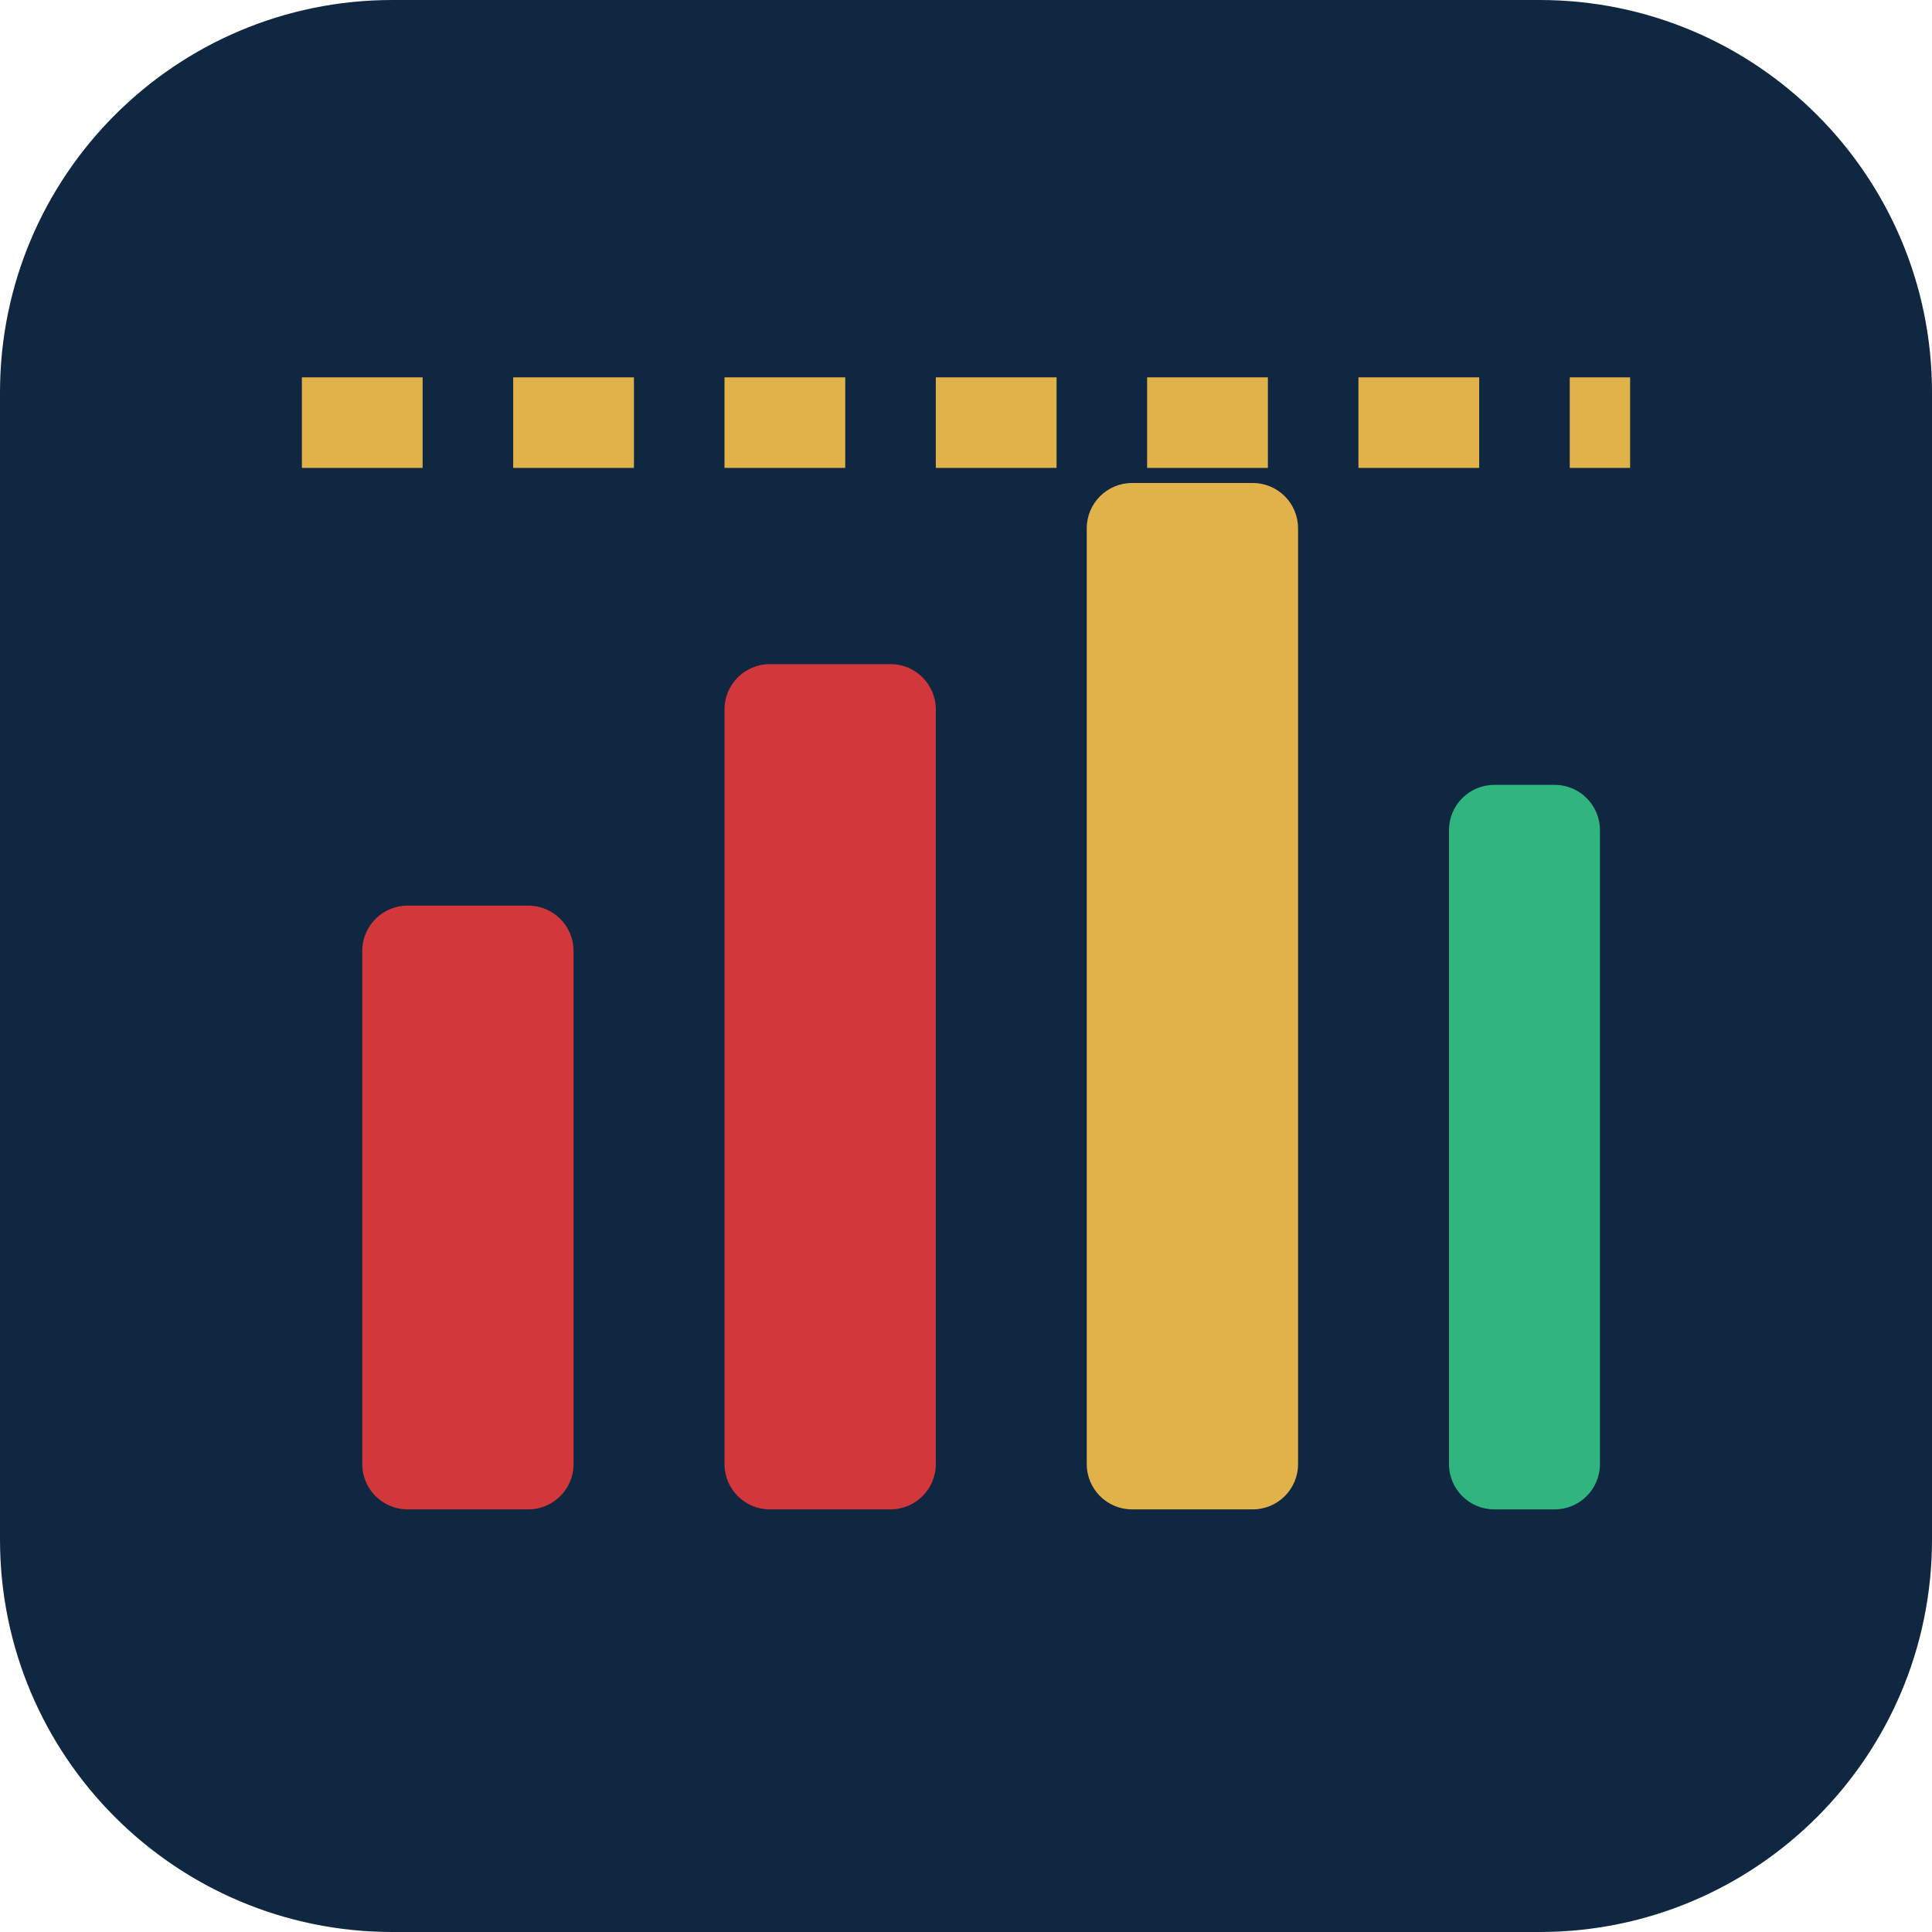
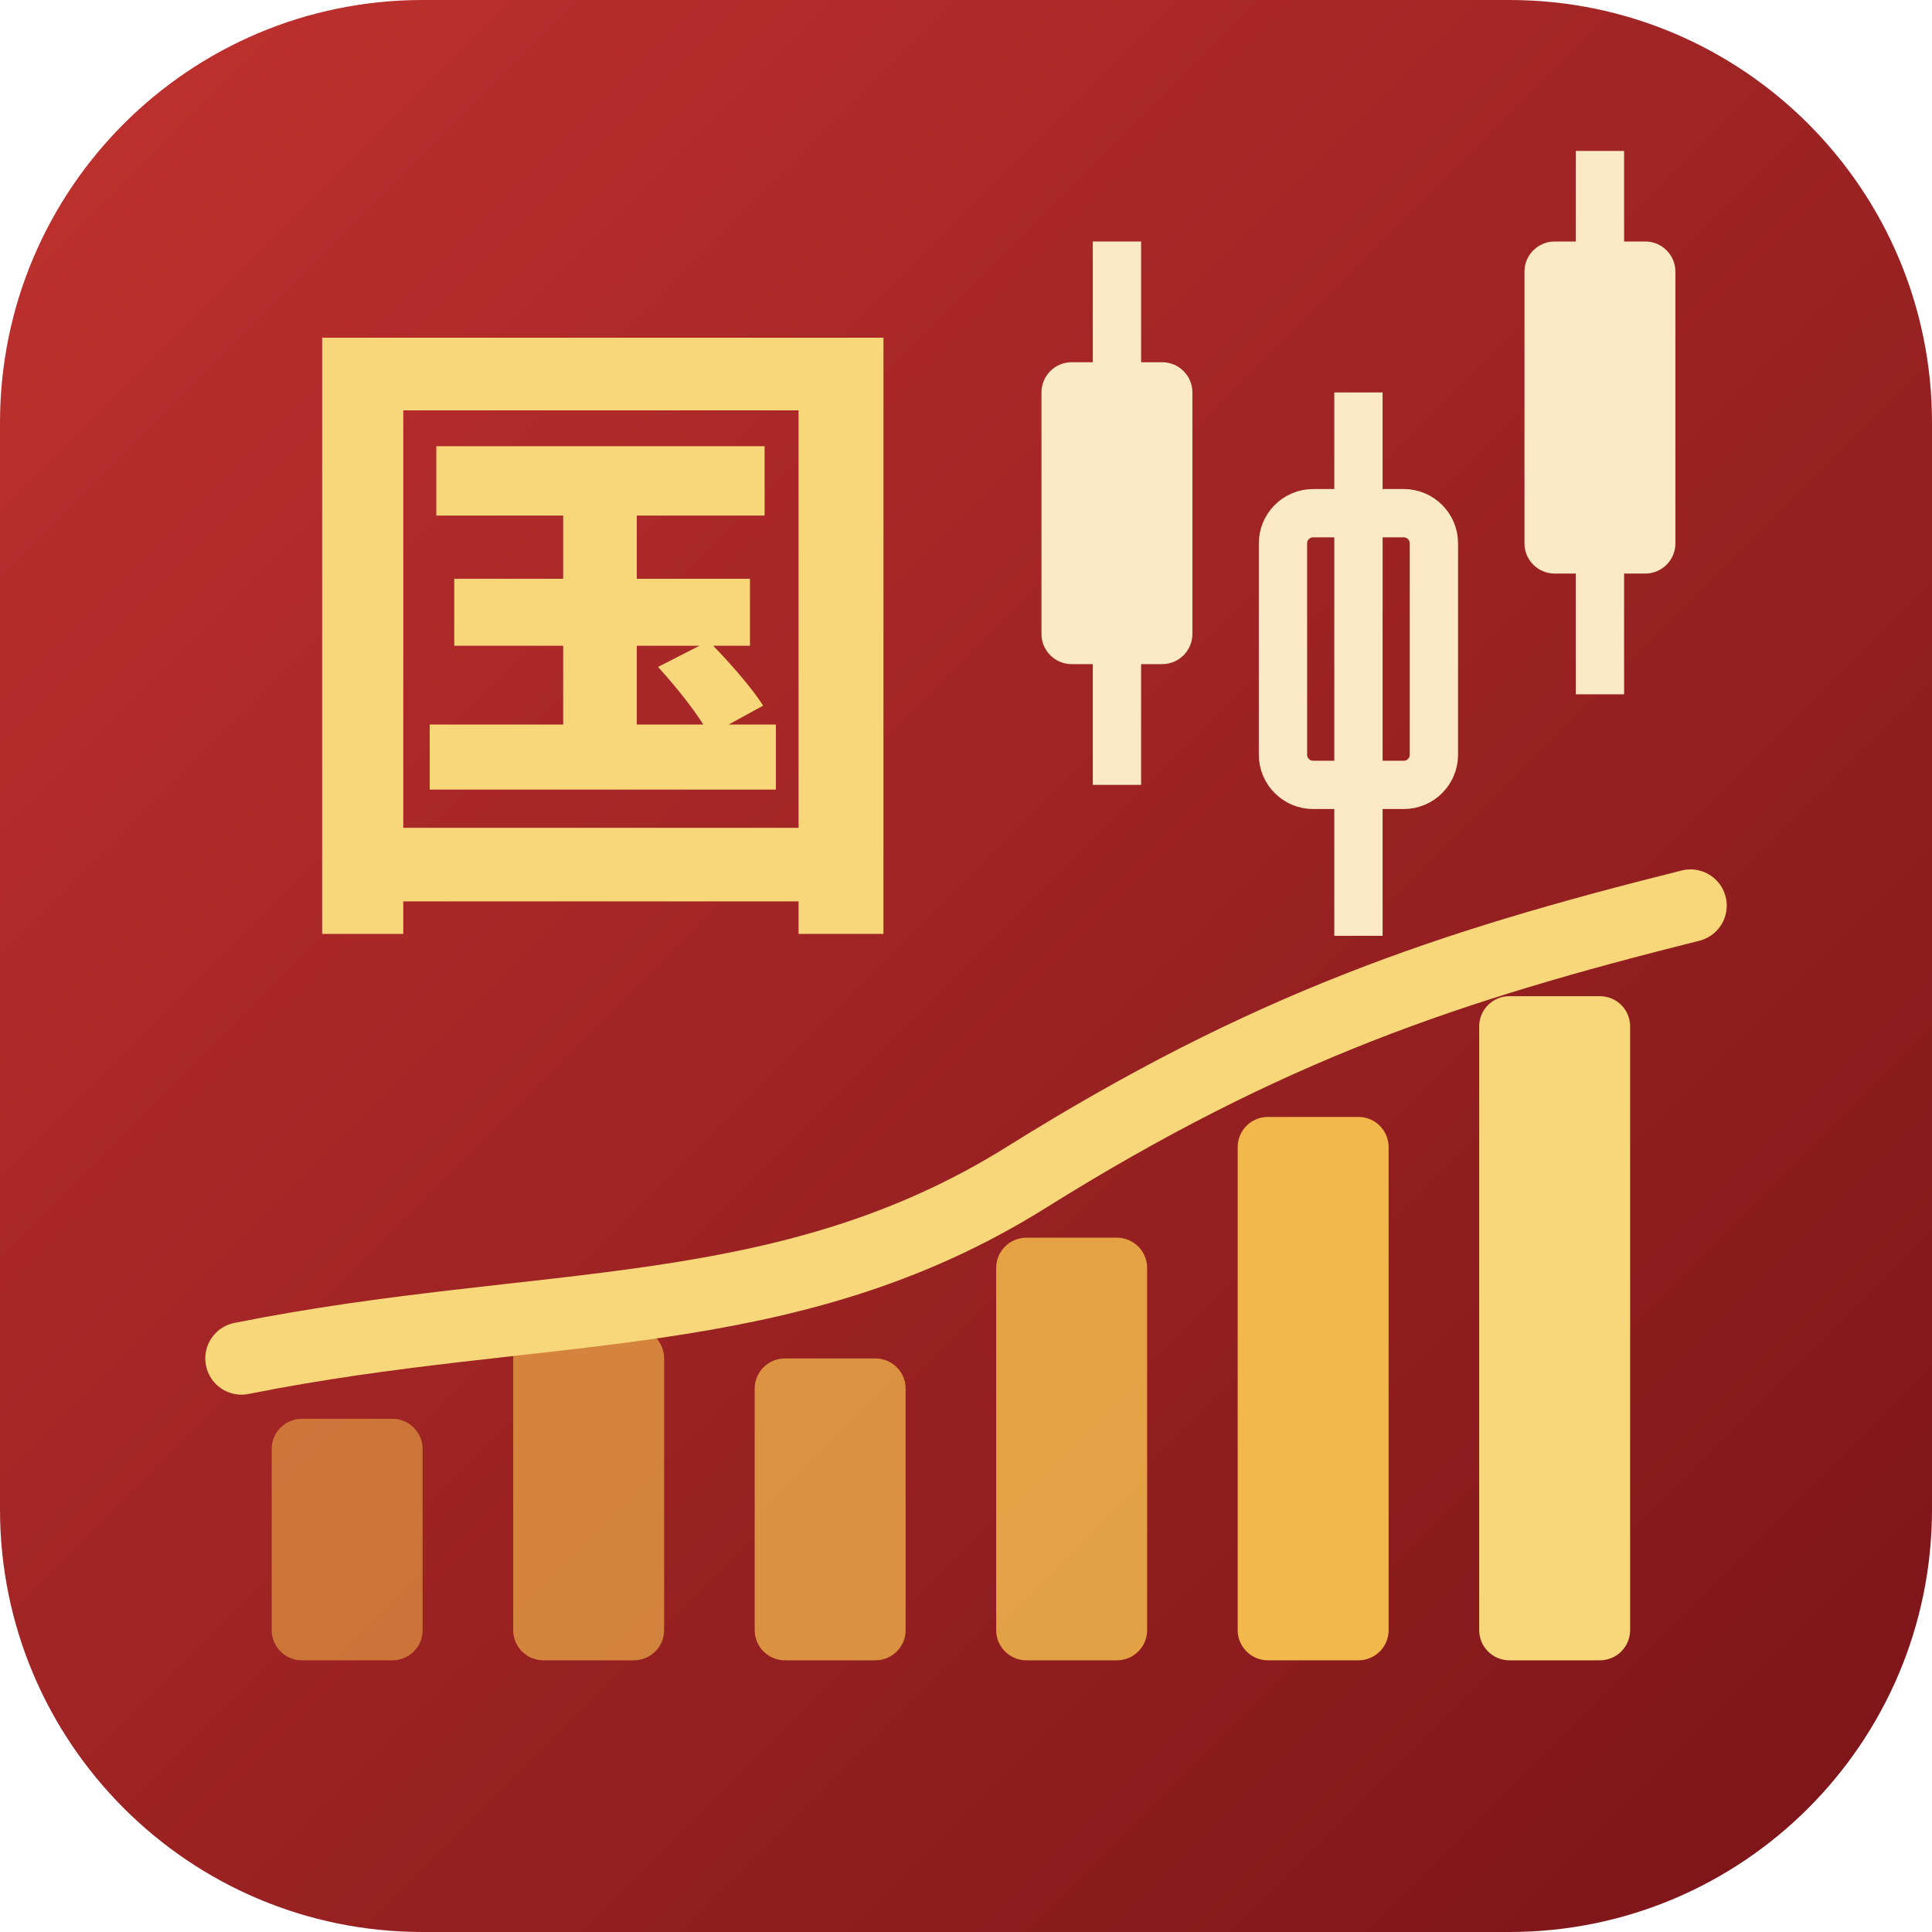
<svg xmlns="http://www.w3.org/2000/svg" width="1024" height="1024" viewBox="0 0 64 64">
-   <rect width="64" height="64" rx="13" fill="#0f2740" />
-   <rect x="12" y="30" width="7" height="20" rx="1.5" fill="#d1373b" />
-   <rect x="24" y="22" width="7" height="28" rx="1.5" fill="#d1373b" />
-   <rect x="36" y="16" width="7" height="34" rx="1.5" fill="#e2b24a" />
-   <rect x="48" y="26" width="5" height="24" rx="1.5" fill="#2fb57d" />
-   <path d="M10 14h44" stroke="#e2b24a" stroke-width="3" stroke-dasharray="4 3" />
+   <defs>
+     <linearGradient id="bg" x1="0" y1="0" x2="1" y2="1">
+       <stop offset="0" stop-color="#c0322f" />
+       <stop offset="1" stop-color="#7a1418" />
+     </linearGradient>
+   </defs>
+   <rect width="64" height="64" rx="14" fill="url(#bg)" />
+   <text x="9" y="29" font-family="PingFang SC, Hiragino Sans GB, sans-serif" font-weight="700" font-size="22" fill="#f7d77a">国</text>
+   <line x1="37" y1="8" x2="37" y2="26" stroke="#fbe9c6" stroke-width="1.6" />
+   <rect x="34.5" y="12" width="5" height="10" rx="1" fill="#fbe9c6" />
+   <line x1="45" y1="13" x2="45" y2="31" stroke="#fbe9c6" stroke-width="1.6" />
+   <rect x="42.5" y="17" width="5" height="9" rx="1" fill="none" stroke="#fbe9c6" stroke-width="1.6" />
+   <line x1="53" y1="5" x2="53" y2="23" stroke="#fbe9c6" stroke-width="1.6" />
+   <rect x="50.5" y="8" width="5" height="11" rx="1" fill="#fbe9c6" />
+   <rect x="9" y="47" width="5" height="8" rx="1" fill="#f2b84b" opacity=".55" />
+   <rect x="17" y="44" width="5" height="11" rx="1" fill="#f2b84b" opacity=".65" />
+   <rect x="25" y="45" width="5" height="10" rx="1" fill="#f2b84b" opacity=".75" />
+   <rect x="33" y="41" width="5" height="14" rx="1" fill="#f2b84b" opacity=".85" />
+   <rect x="41" y="37" width="5" height="18" rx="1" fill="#f2b84b" />
+   <rect x="49" y="33" width="5" height="22" rx="1" fill="#f7d77a" />
+   <path d="M8 45 C18 43, 26 44, 34 39 S48 32, 56 30" fill="none" stroke="#f7d77a" stroke-width="2.4" stroke-linecap="round" />
</svg>
